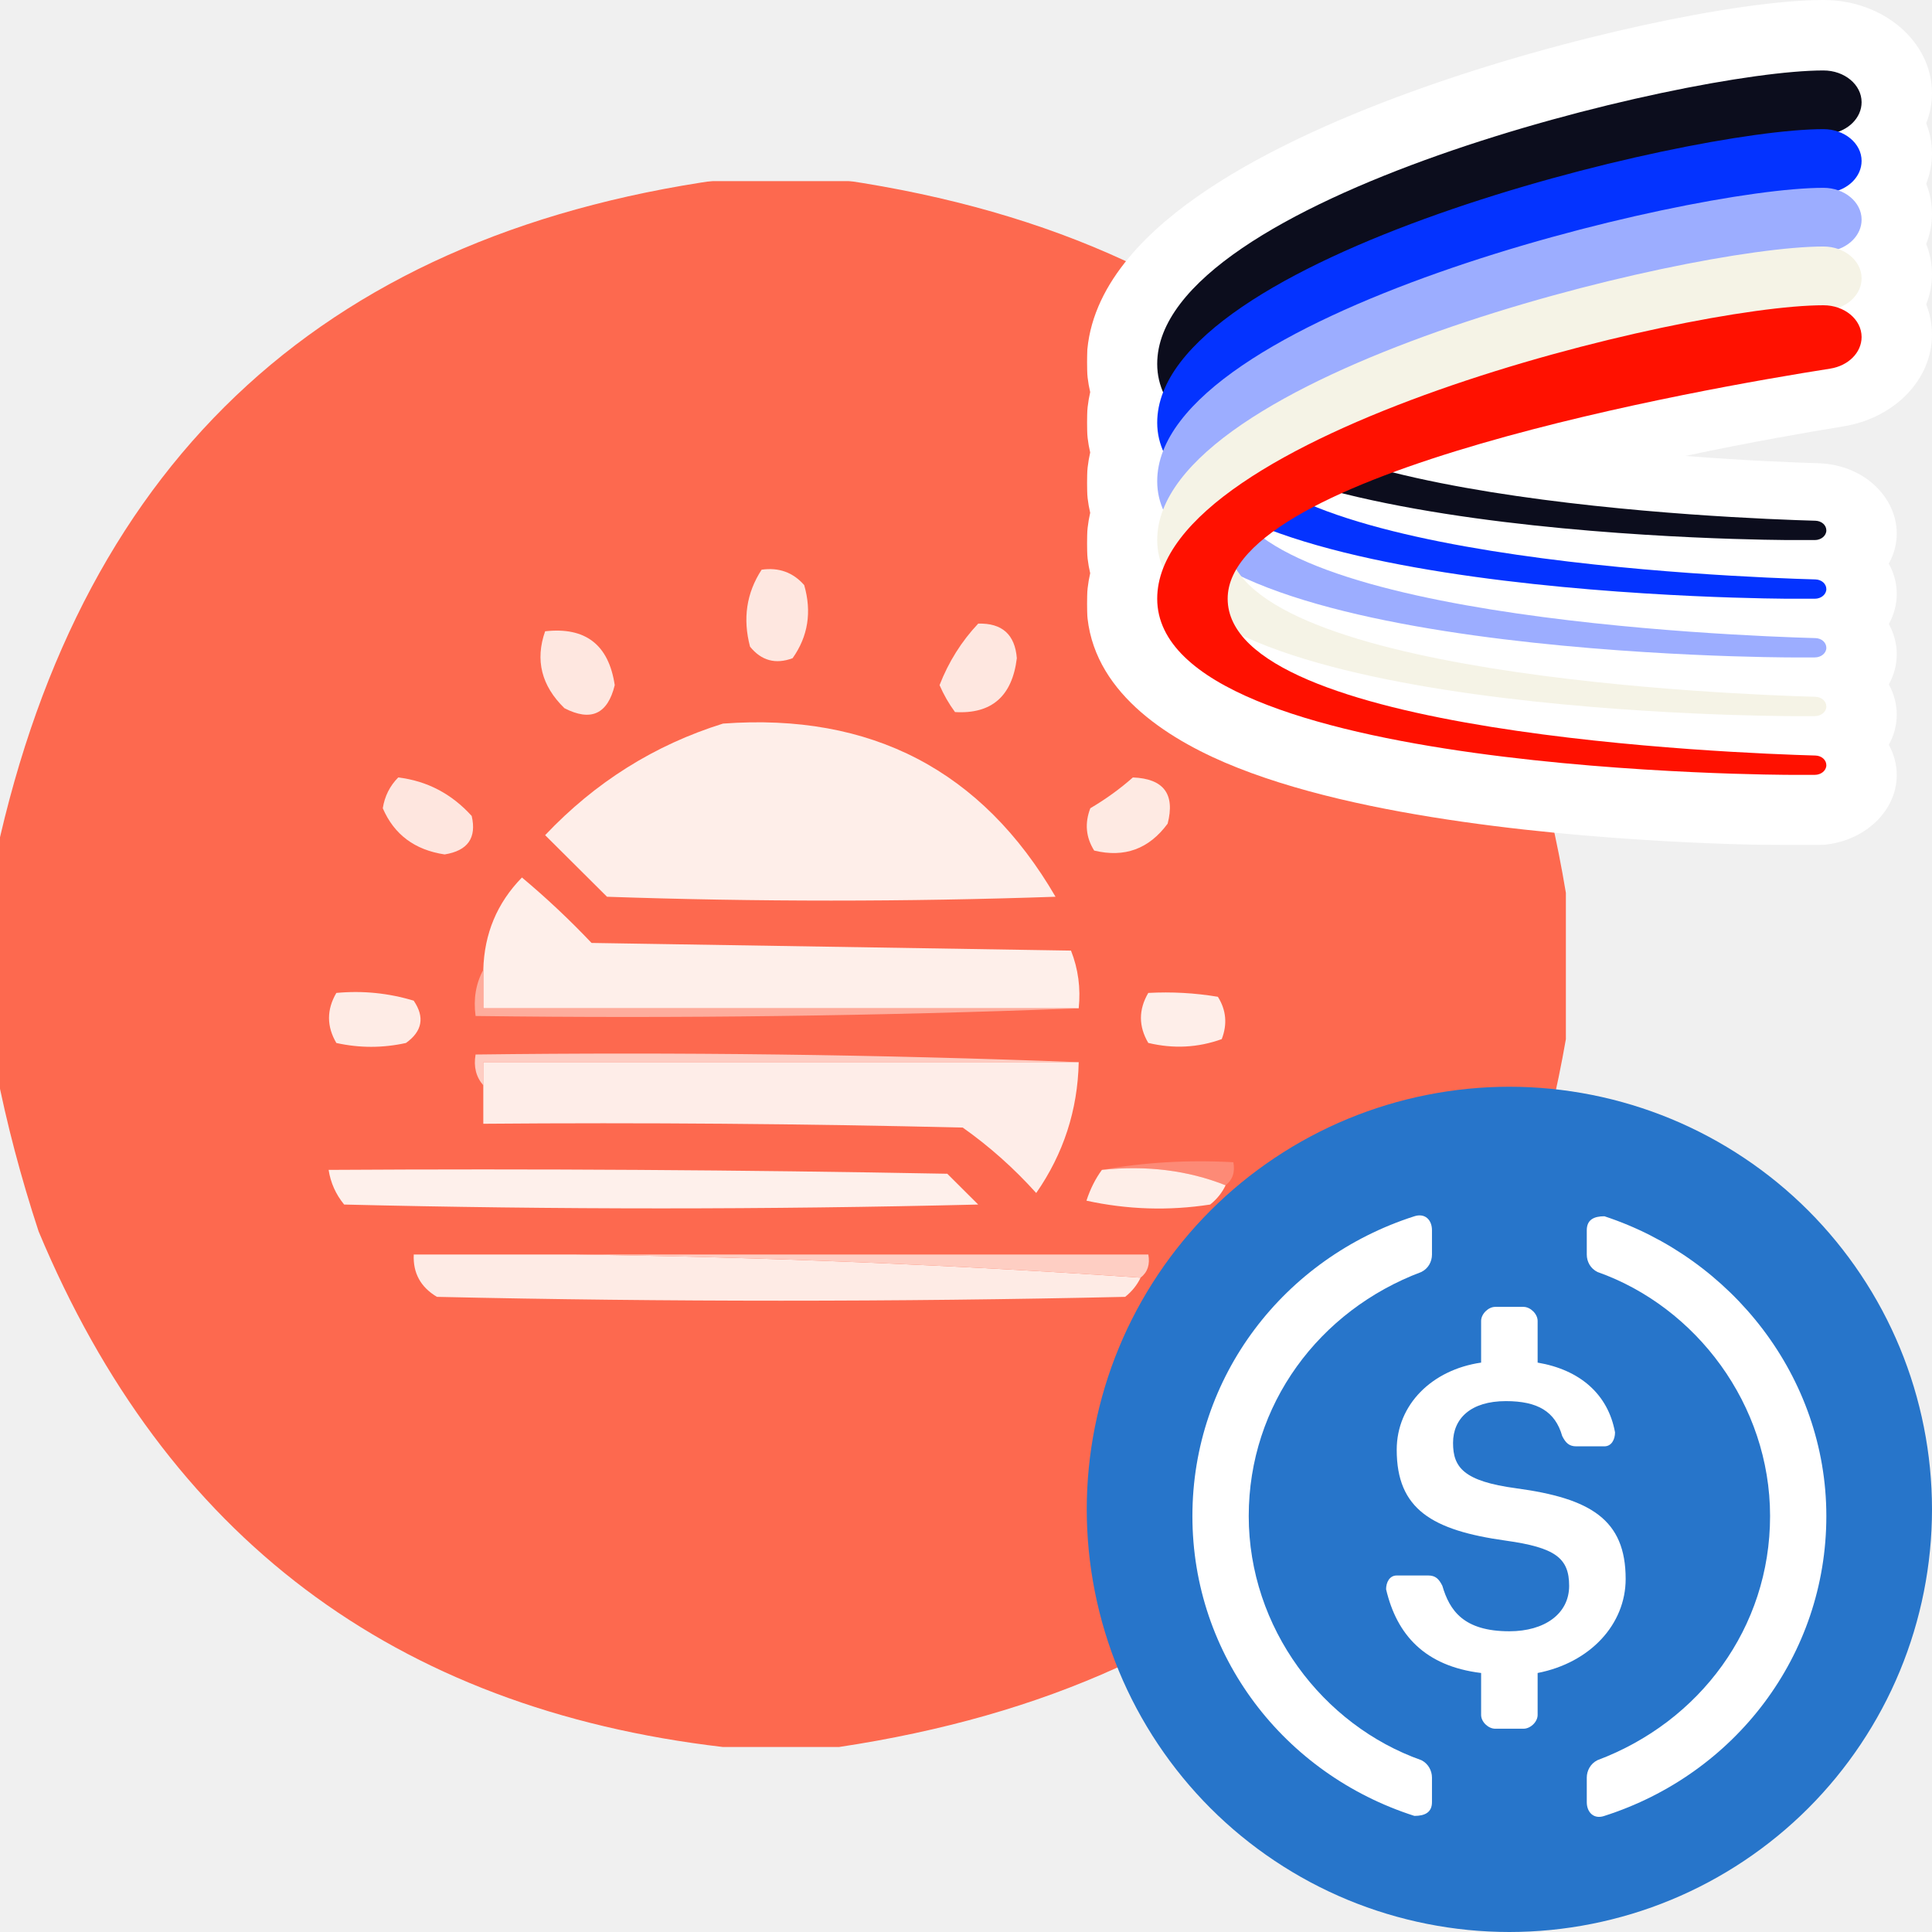
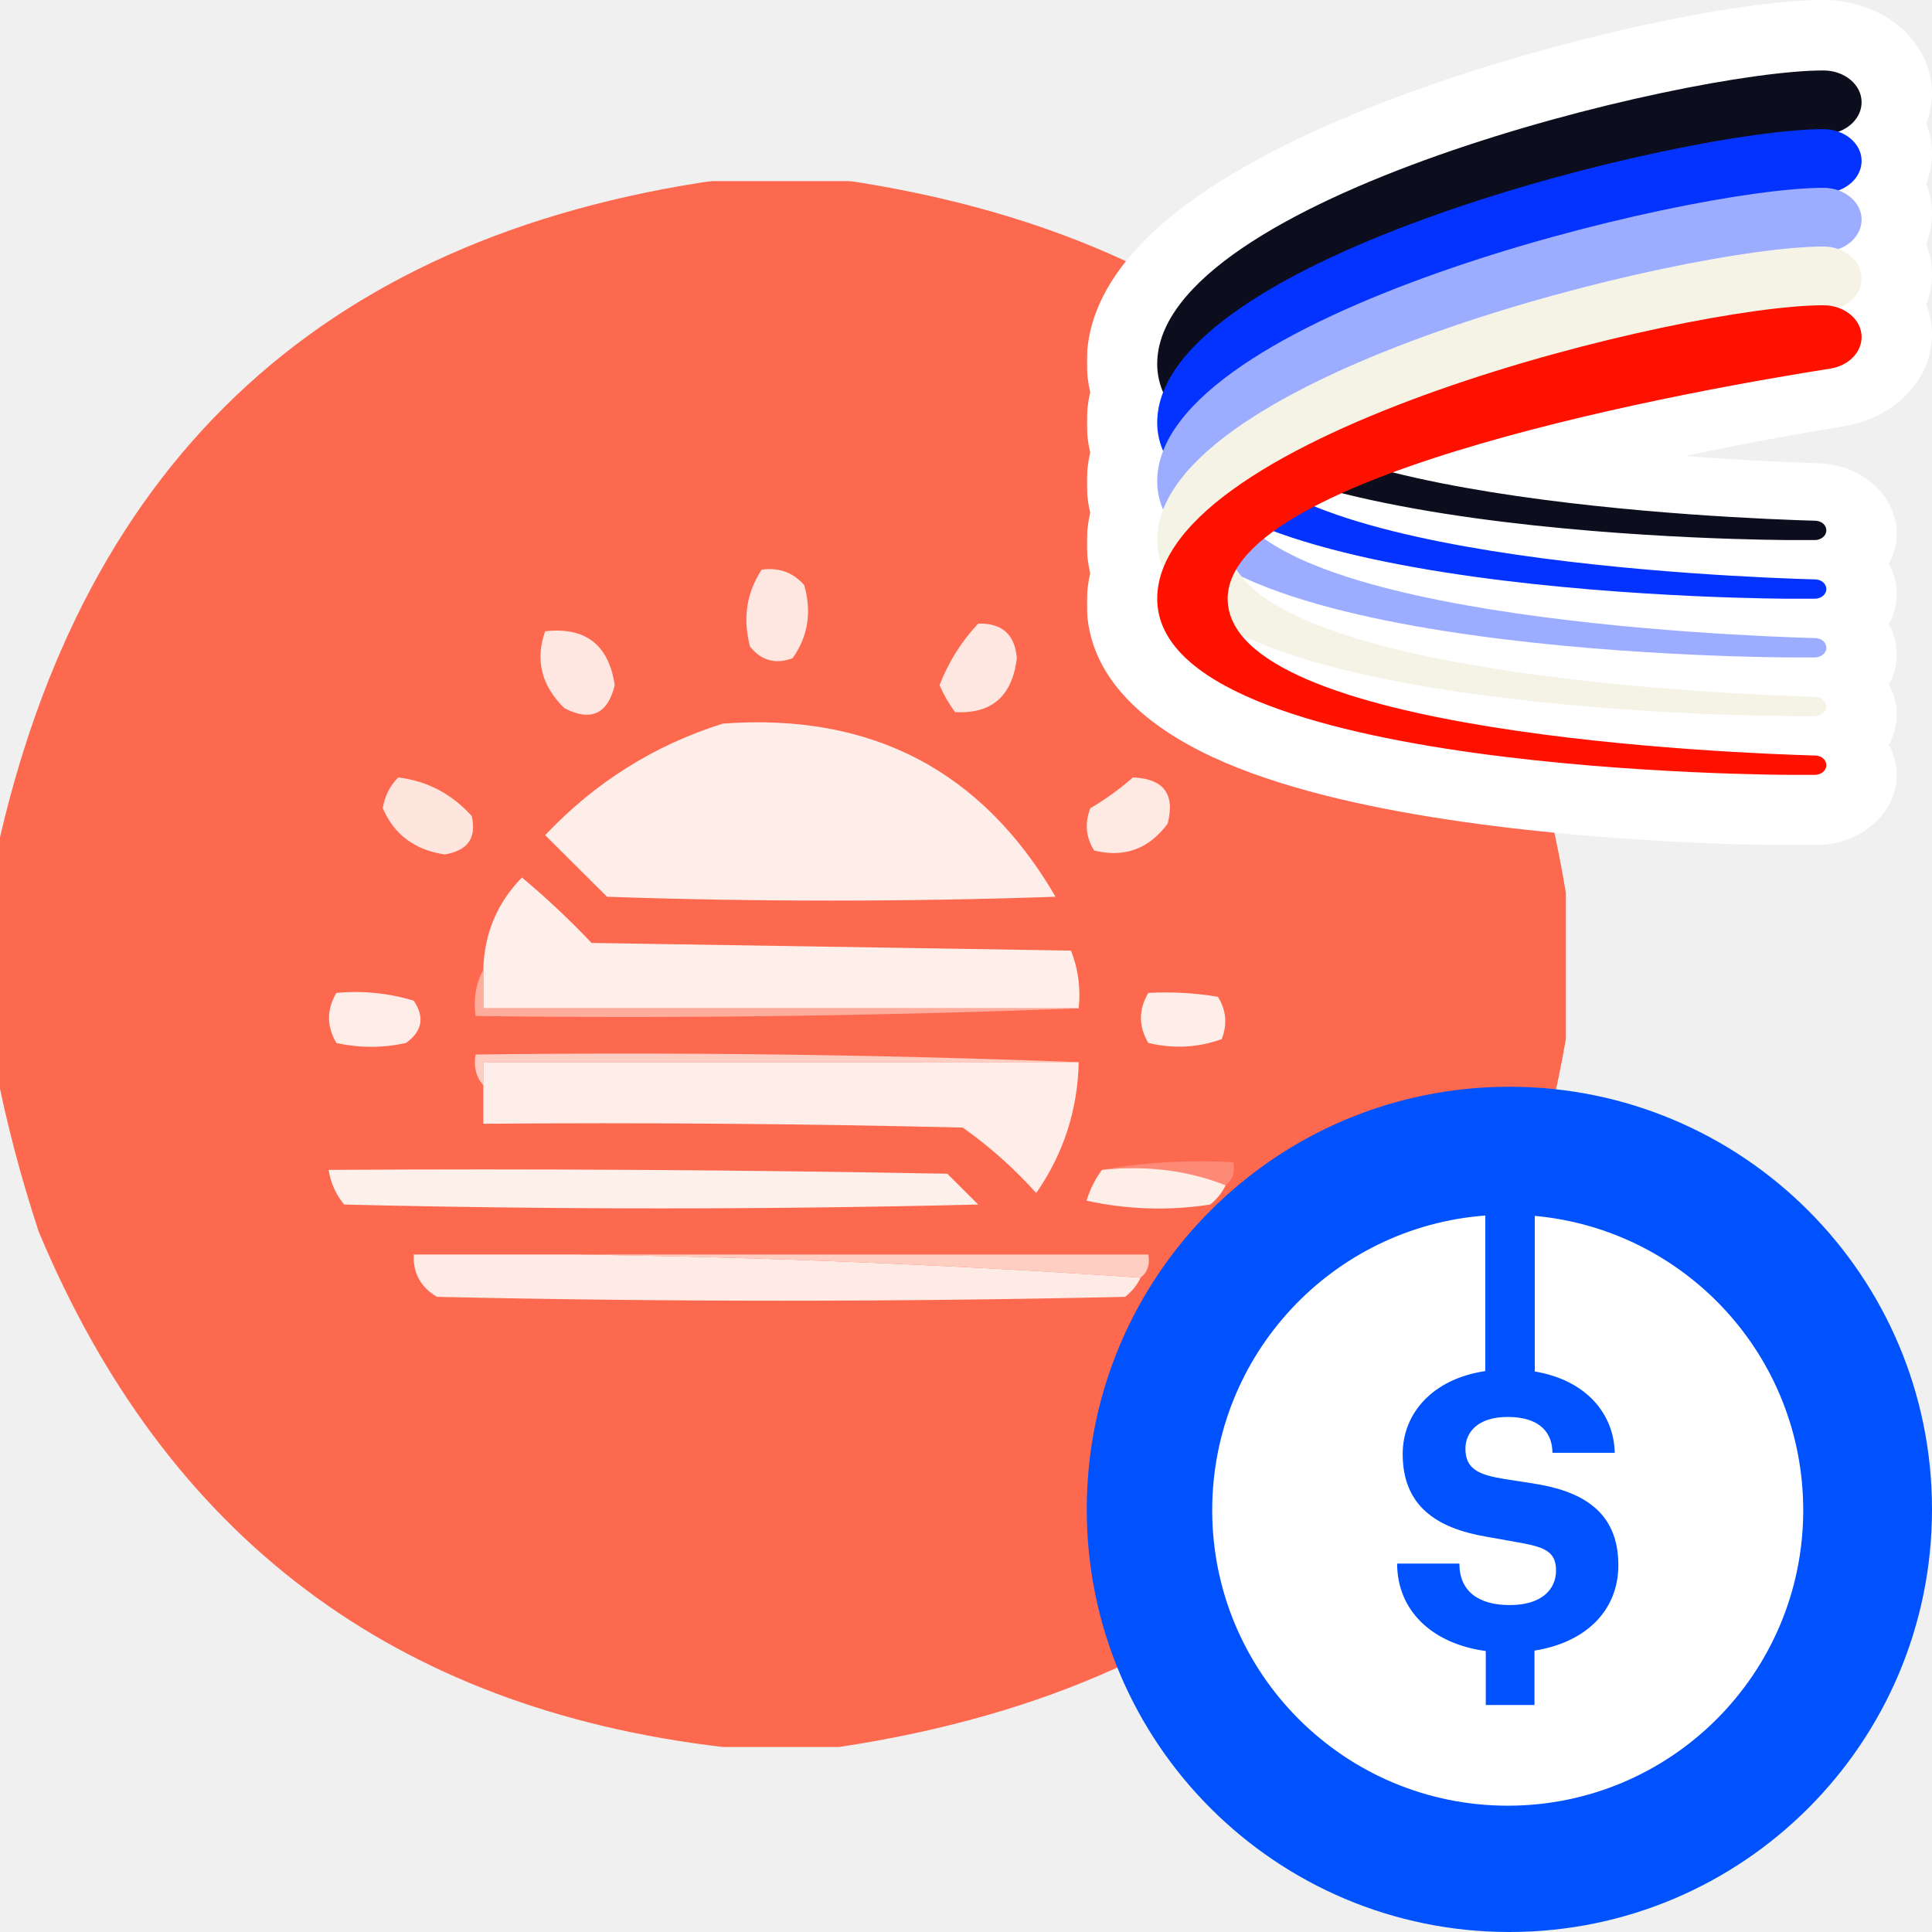
<svg xmlns="http://www.w3.org/2000/svg" width="32" height="32" viewBox="0 0 32 32" fill="none">
  <g clip-path="url(#clip0_533_217232)">
    <path opacity="0.991" fill-rule="evenodd" clip-rule="evenodd" d="M12.231 2.936C12.701 2.936 13.17 2.936 13.64 2.936C20.678 3.865 24.777 7.816 25.936 14.789C25.936 15.596 25.936 16.404 25.936 17.211C24.751 23.998 20.738 27.906 13.896 28.936C13.256 28.936 12.615 28.936 11.975 28.936C6.531 28.3 2.752 25.454 0.64 20.397C0.346 19.503 0.111 18.611 -0.064 17.721C-0.064 16.531 -0.064 15.341 -0.064 14.152C1.38 7.532 5.478 3.793 12.231 2.936Z" fill="#FD684E" />
    <path fill-rule="evenodd" clip-rule="evenodd" d="M12.615 9.436C12.9 9.395 13.135 9.48 13.32 9.691C13.448 10.136 13.384 10.54 13.128 10.902C12.846 11.007 12.611 10.943 12.423 10.711C12.3 10.246 12.364 9.821 12.615 9.436Z" fill="#FEE7E0" />
    <path fill-rule="evenodd" clip-rule="evenodd" d="M9.029 10.456C9.698 10.381 10.082 10.679 10.182 11.348C10.065 11.828 9.788 11.956 9.349 11.73C8.968 11.359 8.861 10.934 9.029 10.456Z" fill="#FEE7E0" />
    <path fill-rule="evenodd" clip-rule="evenodd" d="M16.202 10.329C16.597 10.318 16.811 10.509 16.842 10.902C16.765 11.532 16.424 11.83 15.818 11.794C15.716 11.656 15.631 11.507 15.562 11.348C15.712 10.962 15.926 10.622 16.202 10.329Z" fill="#FEE7E0" />
    <path fill-rule="evenodd" clip-rule="evenodd" d="M11.975 11.985C14.429 11.804 16.265 12.76 17.483 14.853C15.006 14.938 12.53 14.938 10.054 14.853C9.712 14.513 9.371 14.173 9.029 13.833C9.861 12.954 10.843 12.338 11.975 11.985Z" fill="#FEEEE9" />
    <path fill-rule="evenodd" clip-rule="evenodd" d="M6.596 12.877C7.074 12.935 7.48 13.147 7.813 13.515C7.897 13.878 7.748 14.091 7.364 14.152C6.87 14.078 6.528 13.823 6.34 13.387C6.372 13.187 6.457 13.017 6.596 12.877Z" fill="#FEE6DF" />
    <path fill-rule="evenodd" clip-rule="evenodd" d="M18.764 12.877C19.274 12.897 19.466 13.152 19.34 13.642C19.031 14.062 18.625 14.21 18.123 14.088C17.985 13.868 17.964 13.635 18.059 13.387C18.317 13.235 18.552 13.065 18.764 12.877Z" fill="#FEEAE3" />
    <path fill-rule="evenodd" clip-rule="evenodd" d="M17.867 16.701C14.58 16.701 11.292 16.701 8.005 16.701C8.005 16.489 8.005 16.276 8.005 16.064C8.02 15.464 8.234 14.955 8.645 14.534C9.049 14.872 9.433 15.233 9.798 15.618C12.445 15.66 15.092 15.703 17.739 15.745C17.859 16.049 17.901 16.367 17.867 16.701Z" fill="#FEEFEA" />
    <path fill-rule="evenodd" clip-rule="evenodd" d="M5.571 16.446C6.006 16.405 6.433 16.448 6.852 16.574C7.038 16.847 6.995 17.081 6.724 17.275C6.339 17.36 5.955 17.36 5.571 17.275C5.409 16.999 5.409 16.723 5.571 16.446Z" fill="#FEECE6" />
    <path fill-rule="evenodd" clip-rule="evenodd" d="M19.019 16.446C19.406 16.425 19.79 16.446 20.172 16.51C20.31 16.73 20.331 16.963 20.236 17.211C19.842 17.353 19.437 17.374 19.019 17.274C18.857 16.999 18.857 16.723 19.019 16.446Z" fill="#FEEEE9" />
    <path fill-rule="evenodd" clip-rule="evenodd" d="M8.005 16.064C8.005 16.276 8.005 16.488 8.005 16.701C11.292 16.701 14.579 16.701 17.867 16.701C14.559 16.828 11.229 16.871 7.877 16.828C7.839 16.544 7.882 16.289 8.005 16.064Z" fill="#FEAC9C" />
    <path fill-rule="evenodd" clip-rule="evenodd" d="M17.867 17.593C14.579 17.593 11.292 17.593 8.005 17.593C8.005 17.721 8.005 17.848 8.005 17.976C7.885 17.839 7.842 17.669 7.877 17.466C11.229 17.424 14.559 17.466 17.867 17.593Z" fill="#FECDC3" />
    <path fill-rule="evenodd" clip-rule="evenodd" d="M17.867 17.593C17.85 18.387 17.615 19.109 17.163 19.76C16.795 19.351 16.39 18.99 15.946 18.676C13.299 18.613 10.652 18.591 8.005 18.613C8.005 18.4 8.005 18.188 8.005 17.975C8.005 17.848 8.005 17.721 8.005 17.593C11.292 17.593 14.58 17.593 17.867 17.593Z" fill="#FEEDE8" />
    <path fill-rule="evenodd" clip-rule="evenodd" d="M18.251 19.377C18.952 19.251 19.678 19.209 20.428 19.25C20.459 19.415 20.416 19.542 20.3 19.632C19.673 19.384 18.99 19.299 18.251 19.377Z" fill="#FD8A76" />
    <path fill-rule="evenodd" clip-rule="evenodd" d="M5.443 19.377C8.859 19.356 12.274 19.377 15.69 19.441C15.86 19.611 16.031 19.781 16.202 19.951C12.701 20.036 9.2 20.036 5.7 19.951C5.561 19.781 5.476 19.59 5.443 19.377Z" fill="#FEF0EB" />
    <path fill-rule="evenodd" clip-rule="evenodd" d="M18.251 19.377C18.99 19.299 19.674 19.384 20.3 19.632C20.242 19.754 20.157 19.861 20.044 19.951C19.357 20.057 18.674 20.035 17.995 19.887C18.058 19.693 18.144 19.523 18.251 19.377Z" fill="#FEEEE8" />
    <path fill-rule="evenodd" clip-rule="evenodd" d="M9.542 20.779C12.682 20.822 15.799 20.95 18.892 21.162C18.834 21.284 18.749 21.39 18.636 21.48C14.836 21.565 11.037 21.565 7.237 21.48C6.967 21.319 6.839 21.086 6.853 20.779C7.749 20.779 8.646 20.779 9.542 20.779Z" fill="#FEEBE5" />
    <path fill-rule="evenodd" clip-rule="evenodd" d="M9.542 20.779C12.701 20.779 15.861 20.779 19.02 20.779C19.05 20.944 19.008 21.071 18.892 21.162C15.799 20.95 12.682 20.822 9.542 20.779Z" fill="#FECEC3" />
  </g>
-   <path fill-rule="evenodd" clip-rule="evenodd" d="M32 25C32 24.084 31.818 23.168 31.467 22.321C31.117 21.475 30.598 20.698 29.95 20.05C29.302 19.402 28.525 18.883 27.679 18.533C26.832 18.182 25.916 18 25 18C24.084 18 23.168 18.182 22.321 18.533C21.475 18.883 20.698 19.402 20.05 20.05C19.402 20.698 18.883 21.475 18.533 22.321C18.182 23.168 18 24.084 18 25C18 25.916 18.182 26.832 18.533 27.679C18.883 28.525 19.402 29.302 20.05 29.95C20.698 30.598 21.475 31.117 22.321 31.467C23.168 31.818 24.084 32 25 32C25.916 32 26.832 31.818 27.679 31.467C28.525 31.117 29.302 30.598 29.95 29.95C30.598 29.302 31.117 28.525 31.467 27.679C31.818 26.832 32 25.916 32 25Z" fill="#2775CA" />
-   <path fill-rule="evenodd" clip-rule="evenodd" d="M23.718 29.849C23.718 30.02 23.599 30.077 23.427 30.077C21.266 29.386 19.75 27.421 19.75 25.111C19.75 22.801 21.266 20.836 23.427 20.145C23.6 20.089 23.718 20.202 23.718 20.377C23.718 20.511 23.718 20.645 23.718 20.779C23.718 20.897 23.657 21.011 23.542 21.068C21.849 21.703 20.683 23.265 20.683 25.111C20.683 26.962 21.907 28.576 23.542 29.154C23.657 29.211 23.718 29.329 23.718 29.443C23.718 29.578 23.718 29.714 23.718 29.849Z" fill="white" />
-   <path fill-rule="evenodd" clip-rule="evenodd" d="M25.468 28.405C25.468 28.52 25.349 28.633 25.234 28.633C25.078 28.633 24.922 28.633 24.765 28.633C24.651 28.633 24.532 28.52 24.532 28.405C24.532 28.174 24.532 27.942 24.532 27.71C23.599 27.596 23.134 27.076 22.958 26.323C22.958 26.209 23.015 26.095 23.134 26.095C23.308 26.095 23.482 26.095 23.657 26.095C23.776 26.095 23.833 26.152 23.89 26.266C24.009 26.673 24.24 27.019 25 27.019C25.583 27.019 25.99 26.73 25.99 26.266C25.99 25.806 25.759 25.632 24.942 25.518C23.717 25.347 23.134 24.997 23.134 24.013C23.134 23.265 23.718 22.687 24.532 22.569C24.532 22.338 24.532 22.108 24.532 21.878C24.532 21.764 24.651 21.646 24.765 21.646C24.922 21.646 25.078 21.646 25.234 21.646C25.349 21.646 25.468 21.764 25.468 21.878C25.468 22.108 25.468 22.338 25.468 22.569C26.166 22.687 26.634 23.09 26.75 23.724C26.75 23.842 26.692 23.956 26.573 23.956C26.418 23.956 26.264 23.956 26.109 23.956C25.99 23.956 25.932 23.899 25.875 23.785C25.759 23.378 25.468 23.207 24.942 23.207C24.359 23.207 24.067 23.496 24.067 23.899C24.067 24.302 24.24 24.534 25.115 24.651C26.344 24.817 26.926 25.168 26.926 26.152C26.926 26.901 26.343 27.539 25.468 27.71V28.405Z" fill="white" />
-   <path fill-rule="evenodd" clip-rule="evenodd" d="M26.574 30.077C26.401 30.138 26.282 30.02 26.282 29.849C26.282 29.714 26.282 29.578 26.282 29.443C26.282 29.329 26.343 29.211 26.459 29.154C28.151 28.519 29.318 26.962 29.318 25.111C29.318 23.264 28.093 21.646 26.459 21.068C26.343 21.011 26.282 20.897 26.282 20.779C26.282 20.645 26.282 20.511 26.282 20.377C26.282 20.202 26.401 20.145 26.574 20.145C28.677 20.836 30.25 22.801 30.25 25.111C30.25 27.421 28.735 29.386 26.574 30.077Z" fill="white" />
  <g clip-path="url(#clip1_533_217232)">
    <mask id="mask0_533_217232" style="mask-type:luminance" maskUnits="userSpaceOnUse" x="18" y="0" width="14" height="14">
      <path d="M32 0H18V14H32V0Z" fill="white" />
    </mask>
    <g mask="url(#mask0_533_217232)">
      <path fill-rule="evenodd" clip-rule="evenodd" d="M30.202 8.69395e-10C29.481 -1.37073e-05 28.391 0.162 27.226 0.416C26.035 0.675 24.67 1.051 23.372 1.522C22.086 1.989 20.808 2.57 19.831 3.256C18.888 3.917 18 4.838 18 6C18 6.173 18.02 6.338 18.057 6.494C18.02 6.657 18 6.826 18 7C18 7.173 18.02 7.338 18.057 7.494C18.02 7.657 18 7.826 18 8C18 8.173 18.02 8.338 18.057 8.494C18.02 8.657 18 8.826 18 9C18 9.173 18.02 9.338 18.057 9.494C18.02 9.657 18 9.826 18 10C18 11.34 19.19 12.159 20.285 12.629C21.426 13.118 22.875 13.418 24.225 13.611C25.594 13.807 26.952 13.903 27.961 13.952C28.467 13.976 28.89 13.988 29.187 13.994C29.333 13.997 29.574 13.999 29.661 14L29.667 14H30.059C30.808 14 31.416 13.479 31.416 12.836C31.416 12.662 31.37 12.491 31.285 12.336C31.369 12.185 31.416 12.015 31.416 11.836C31.416 11.662 31.37 11.491 31.285 11.336C31.369 11.185 31.416 11.015 31.416 10.836C31.416 10.662 31.37 10.491 31.285 10.336C31.369 10.185 31.416 10.015 31.416 9.836C31.416 9.661 31.37 9.49 31.284 9.335C31.369 9.184 31.416 9.015 31.416 8.836C31.416 8.243 30.881 7.694 30.108 7.672C29.759 7.662 28.933 7.632 27.911 7.552C29.009 7.319 29.967 7.154 30.527 7.063C31.382 6.925 32 6.287 32 5.541C32 5.367 31.966 5.199 31.904 5.042C31.966 4.884 32 4.716 32 4.541C32 4.367 31.966 4.199 31.904 4.042C31.966 3.884 32 3.716 32 3.541C32 3.367 31.966 3.199 31.904 3.042C31.966 2.884 32 2.716 32 2.541C32 2.367 31.966 2.199 31.904 2.042C31.966 1.884 32 1.716 32 1.541C32 0.69 31.195 1.69891e-05 30.202 8.69395e-10Z" fill="white" />
      <path d="M30.202 1.167C30.551 1.167 30.834 1.402 30.834 1.693C30.834 1.95 30.615 2.17 30.312 2.217C28.192 2.55 20.334 3.925 20.334 6.028C20.334 8.264 28.723 8.587 30.069 8.625C30.173 8.628 30.25 8.699 30.25 8.785C30.25 8.873 30.164 8.945 30.059 8.945H29.958H29.667C29.667 8.945 19.167 8.945 19.167 6.028C19.167 3.288 27.917 1.167 30.202 1.167Z" fill="#0C0D1D" />
      <path d="M30.202 2.139C30.551 2.139 30.834 2.375 30.834 2.665C30.834 2.923 30.615 3.142 30.312 3.19C28.192 3.522 20.334 4.897 20.334 7C20.334 9.236 28.723 9.56 30.069 9.597C30.173 9.6 30.25 9.671 30.25 9.757C30.25 9.845 30.164 9.917 30.059 9.917H29.958H29.667C29.667 9.917 19.167 9.917 19.167 7C19.167 4.26 27.917 2.139 30.202 2.139Z" fill="#0433FF" />
      <path d="M30.202 3.111C30.551 3.111 30.834 3.347 30.834 3.637C30.834 3.895 30.615 4.114 30.312 4.162C28.192 4.494 20.334 5.87 20.334 7.972C20.334 10.208 28.723 10.532 30.069 10.569C30.173 10.572 30.25 10.643 30.25 10.73C30.25 10.818 30.164 10.889 30.059 10.889H29.958H29.667C29.667 10.889 19.167 10.889 19.167 7.972C19.167 5.232 27.917 3.111 30.202 3.111Z" fill="#9CADFF" />
      <path d="M30.202 4.083C30.551 4.083 30.834 4.319 30.834 4.61C30.834 4.867 30.615 5.086 30.312 5.134C28.192 5.467 20.334 6.842 20.334 8.944C20.334 11.18 28.723 11.504 30.069 11.541C30.173 11.544 30.25 11.615 30.25 11.702C30.25 11.79 30.164 11.861 30.059 11.861H29.958H29.667C29.667 11.861 19.167 11.861 19.167 8.944C19.167 6.204 27.917 4.083 30.202 4.083Z" fill="#F5F3E6" />
      <path d="M30.202 5.056C30.551 5.056 30.834 5.291 30.834 5.582C30.834 5.839 30.615 6.059 30.312 6.106C28.192 6.439 20.334 7.814 20.334 9.917C20.334 12.152 28.723 12.476 30.069 12.514C30.173 12.517 30.25 12.588 30.25 12.674C30.25 12.762 30.164 12.834 30.059 12.834H29.958H29.667C29.667 12.834 19.167 12.834 19.167 9.917C19.167 7.177 27.917 5.056 30.202 5.056Z" fill="#FF1100" />
    </g>
  </g>
+   <g clip-path="url(#clip2_533_217232)">
+     <path d="M32 25C32 21.134 28.866 18 25 18C21.134 18 18 21.134 18 25C18 28.866 21.134 32 25 32C28.866 32 32 28.866 32 25Z" fill="#0052FF" />
+     <path fill-rule="evenodd" clip-rule="evenodd" d="M24.601 20.133V22.709C23.733 22.839 23.233 23.404 23.233 24.083C23.233 24.95 23.802 25.311 24.609 25.451L25.098 25.538C25.555 25.618 25.773 25.678 25.773 26.011C25.773 26.332 25.528 26.585 25.006 26.585C24.49 26.585 24.172 26.358 24.172 25.898H23.141C23.141 26.672 23.716 27.226 24.609 27.346V28.24H25.416V27.339C26.262 27.206 26.805 26.679 26.805 25.924C26.805 25.01 26.17 24.69 25.389 24.57L24.92 24.497C24.503 24.43 24.272 24.337 24.272 23.996C24.272 23.729 24.47 23.469 24.973 23.469C25.495 23.469 25.713 23.723 25.713 24.063H26.745C26.732 23.417 26.271 22.858 25.421 22.716V20.139C27.914 20.366 29.867 22.461 29.867 25.014C29.867 27.717 27.676 29.908 24.973 29.908C22.27 29.908 20.078 27.717 20.078 25.014C20.078 22.435 22.071 20.323 24.601 20.133Z" fill="white" />
+   </g>
  <defs>
    <clipPath id="clip0_533_217232">
      <rect width="26" height="26" fill="white" transform="translate(0 3)" />
    </clipPath>
    <clipPath id="clip1_533_217232">
      <rect width="14" height="14" fill="white" transform="translate(18)" />
    </clipPath>
+     <clipPath id="clip2_533_217232">
+       <rect width="14" height="14" fill="white" transform="translate(18 18)" />
+     </clipPath>
  </defs>
</svg>
